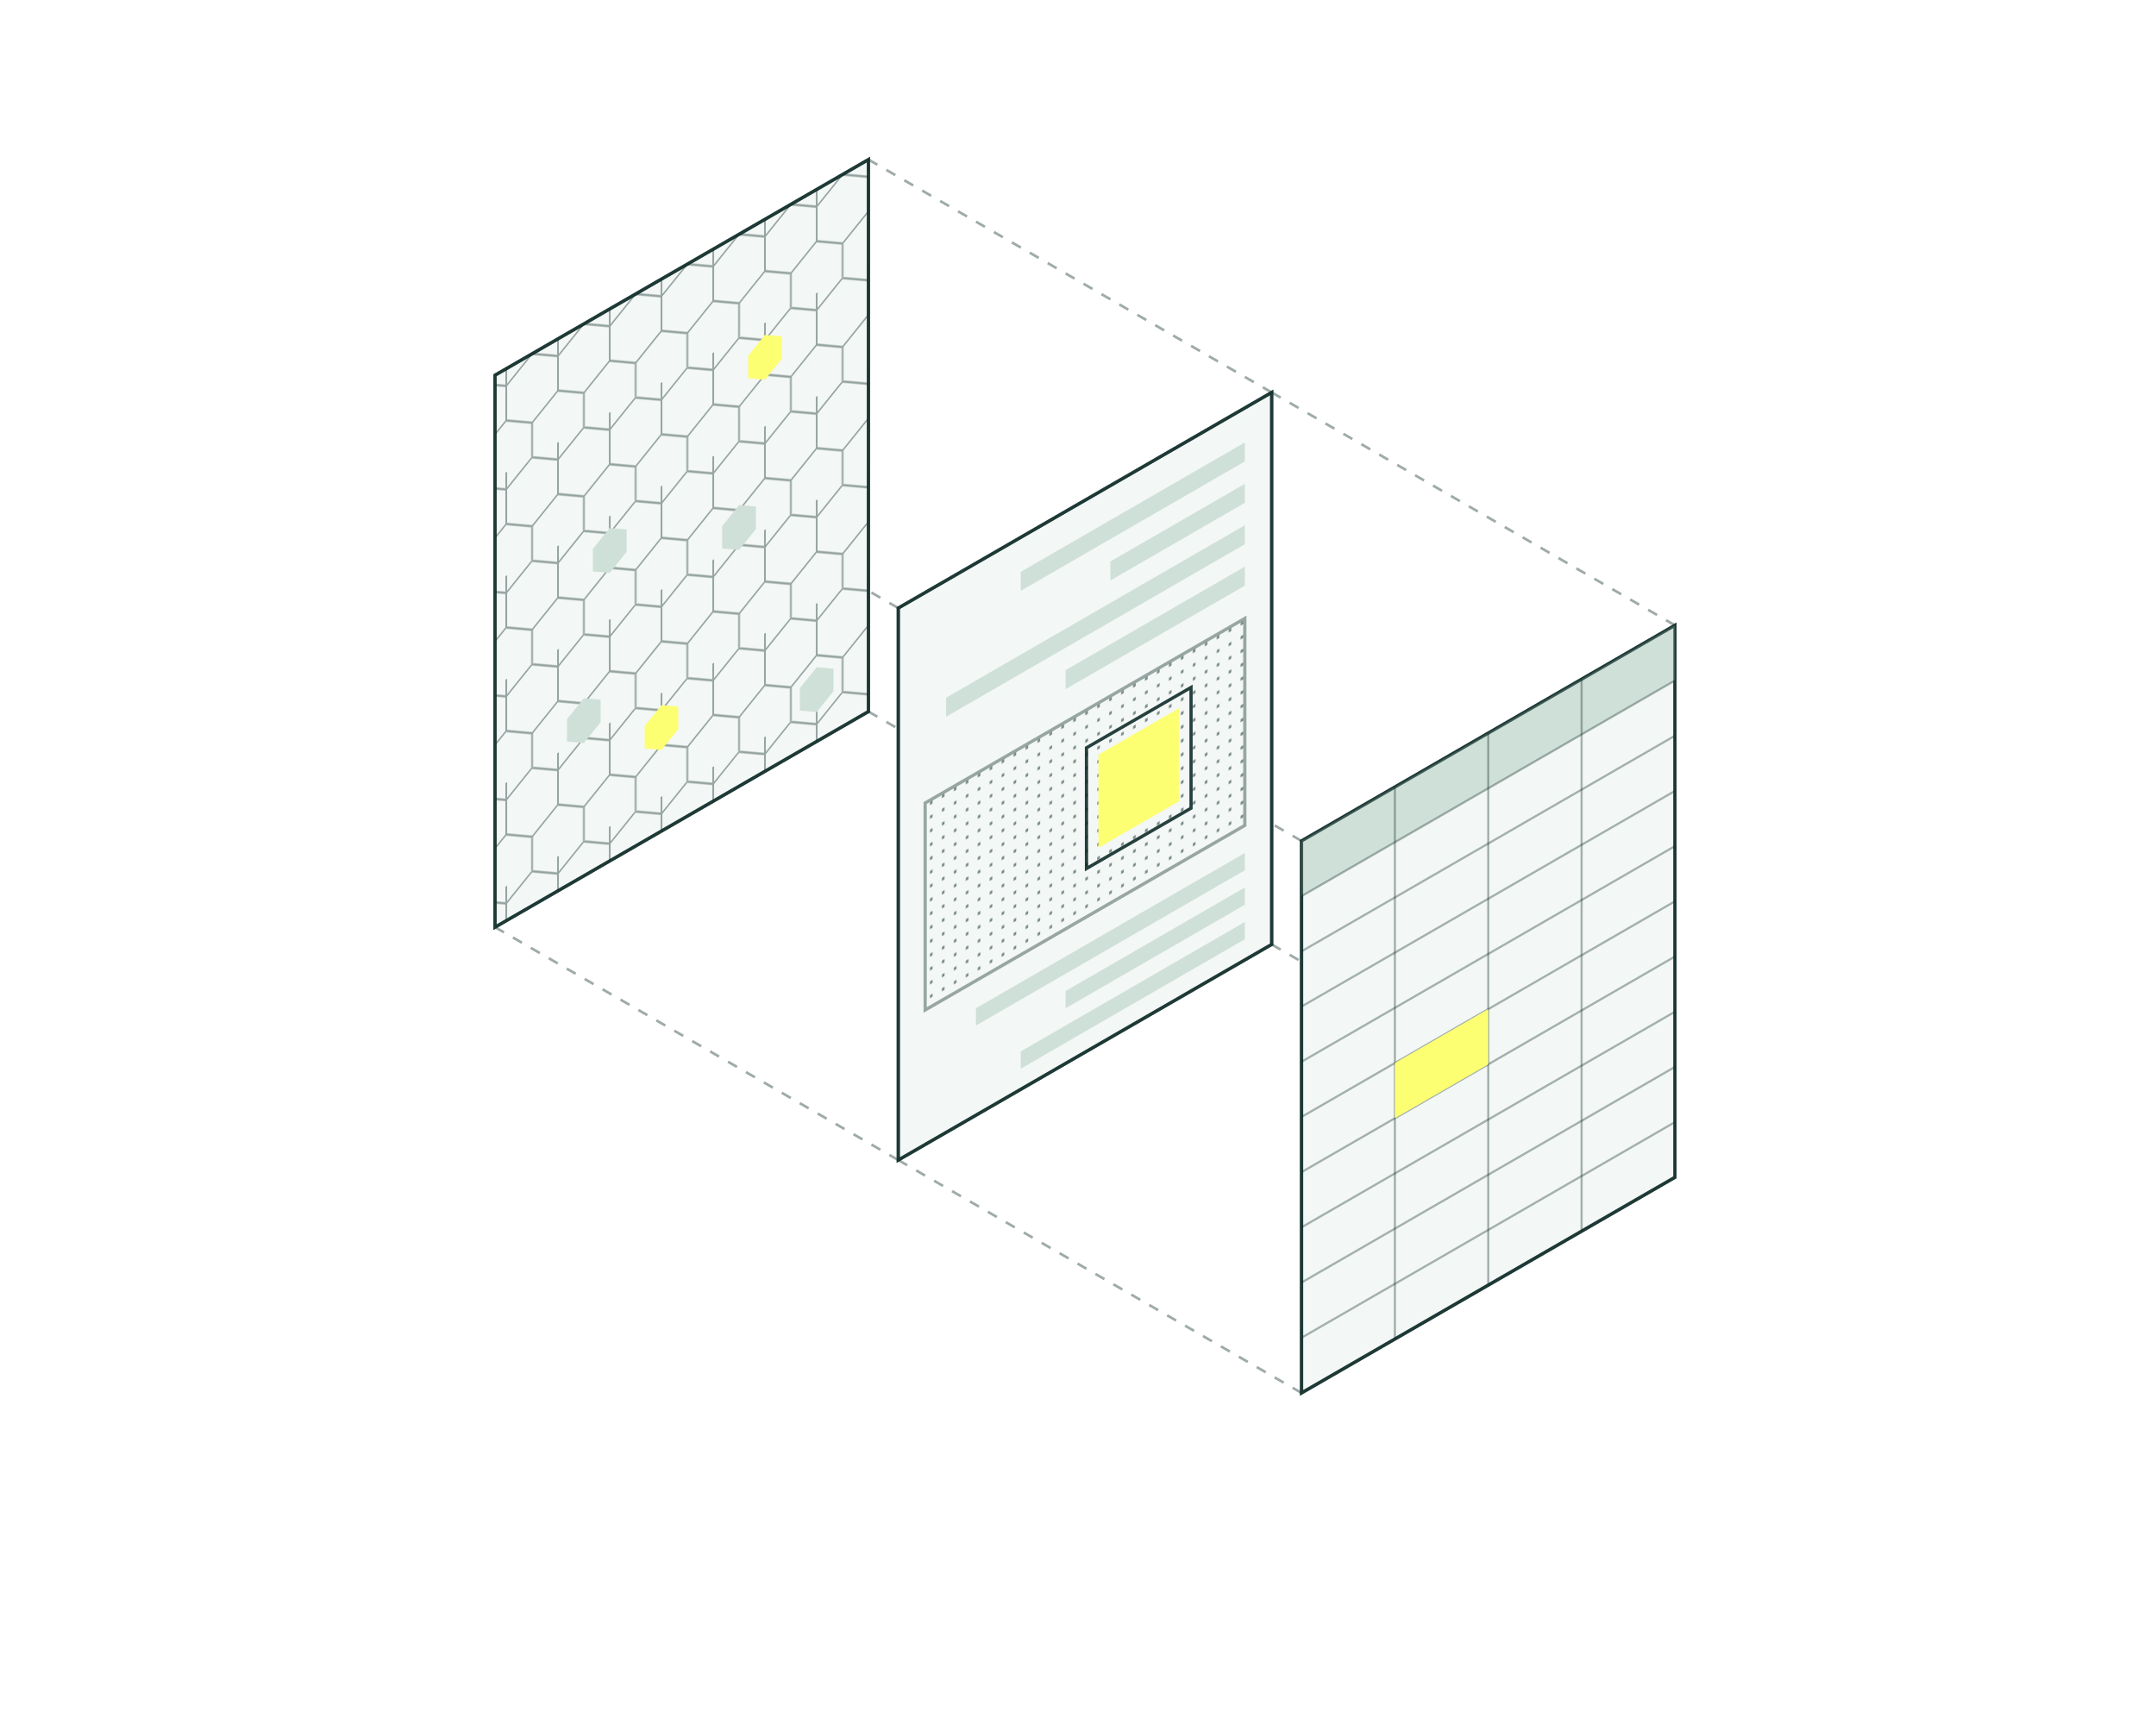
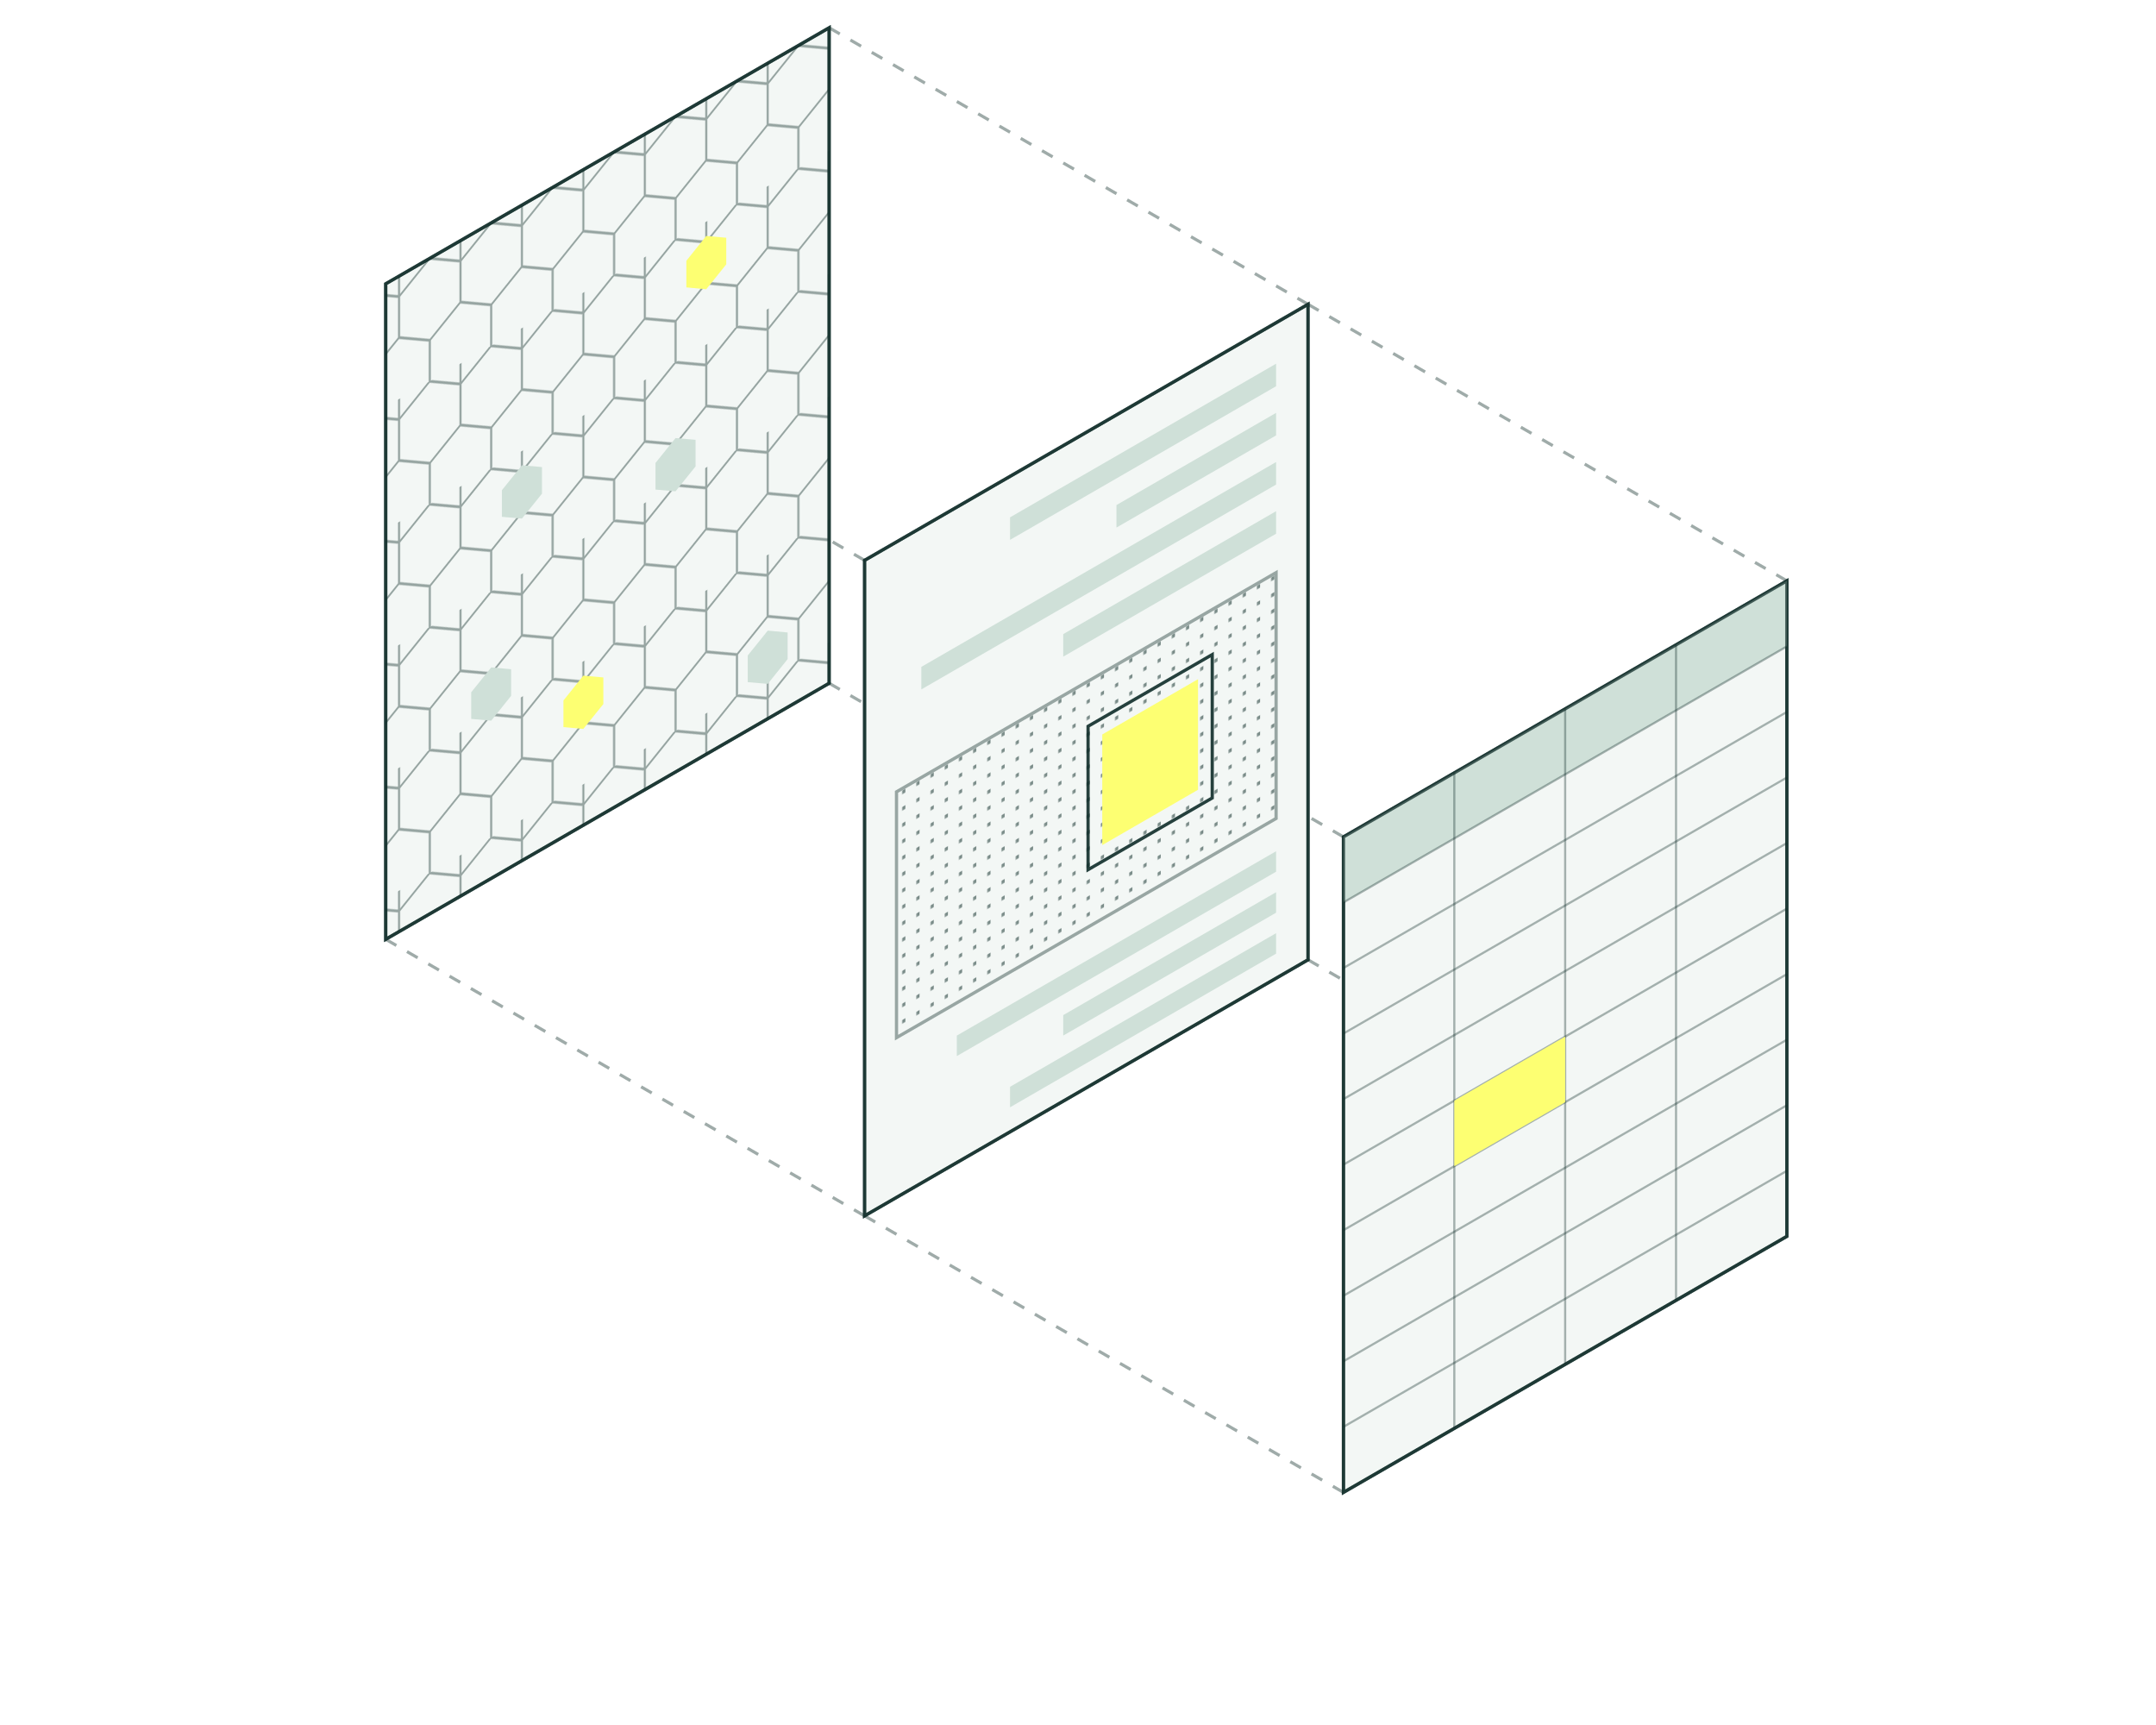
<svg xmlns="http://www.w3.org/2000/svg" viewBox="0 0 1000 800" width="1000" height="800" role="img" aria-label="Abstract illustration: a clinical note becoming accurate codes">
  <defs>
    <pattern id="hex" width="34.64" height="60" patternUnits="userSpaceOnUse">
      <path d="M17.32 0 L34.64 10 L34.64 30 L17.32 40 L0 30 L0 10 Z M17.32 40 L17.32 60 M0 30 L0 0 M34.64 30 L34.64 0" fill="none" stroke="#0f2d29" stroke-opacity=".4" stroke-width="1.2" />
    </pattern>
    <pattern id="dots" width="8" height="8" patternUnits="userSpaceOnUse">
      <rect x="3" y="3" width="1.8" height="1.8" fill="#0f2d29" fill-opacity=".5" />
    </pattern>
    <pattern id="diag" width="9" height="9" patternUnits="userSpaceOnUse">
      <path d="M0 9 L9 0" stroke="#0f2d29" stroke-opacity=".28" stroke-width="1" />
    </pattern>
    <pattern id="flat" width="96" height="48" patternUnits="userSpaceOnUse">
      <path d="M0 .5 H96 M.5 0 V48" stroke="#0f2d29" stroke-opacity=".09" stroke-width="1" />
    </pattern>
  </defs>
-   <g transform="translate(500,400.0) scale(0.8) translate(-424.0,-320.0)">
+   <g transform="translate(500,400.0) scale(0.95) translate(-424.0,-320.0)">
    <line x1="302.5" y1="-87.5" x2="536.3" y2="47.5" stroke="#0f2d29" stroke-opacity="0.4" stroke-width="1.5" stroke-dasharray="6 6" />
    <line x1="86.0" y1="37.5" x2="319.8" y2="172.5" stroke="#0f2d29" stroke-opacity="0.4" stroke-width="1.5" stroke-dasharray="6 6" />
    <line x1="302.5" y1="232.5" x2="536.3" y2="367.5" stroke="#0f2d29" stroke-opacity="0.4" stroke-width="1.5" stroke-dasharray="6 6" />
    <line x1="86.0" y1="357.5" x2="319.8" y2="492.5" stroke="#0f2d29" stroke-opacity="0.4" stroke-width="1.5" stroke-dasharray="6 6" />
    <line x1="536.3" y1="47.5" x2="770.1" y2="182.5" stroke="#0f2d29" stroke-opacity="0.4" stroke-width="1.5" stroke-dasharray="6 6" />
    <line x1="319.8" y1="172.5" x2="553.6" y2="307.5" stroke="#0f2d29" stroke-opacity="0.4" stroke-width="1.5" stroke-dasharray="6 6" />
    <line x1="536.3" y1="367.5" x2="770.1" y2="502.5" stroke="#0f2d29" stroke-opacity="0.4" stroke-width="1.5" stroke-dasharray="6 6" />
    <line x1="319.8" y1="492.5" x2="553.6" y2="627.5" stroke="#0f2d29" stroke-opacity="0.4" stroke-width="1.5" stroke-dasharray="6 6" />
    <g transform="matrix(-0.866,0.5,0,1,302.5,-87.5)">
      <rect x="0.0" y="0.0" width="250.0" height="320.0" fill="#f3f7f5" stroke="#0f2d29" stroke-opacity="0.75" stroke-width="1.5" vector-effect="non-scaling-stroke" />
      <rect x="0.0" y="0.0" width="250.0" height="320.0" fill="url(#hex)" />
      <polygon points="80.5,86.5 69.3,93.0 58.0,86.5 58.0,73.5 69.3,67.0 80.5,73.5" fill="#fdff72" />
      <polygon points="184.5,146.5 173.2,153.0 161.9,146.5 161.9,133.5 173.2,127.0 184.5,133.5" fill="#cfe0d8" />
      <polygon points="97.9,176.5 86.6,183.0 75.3,176.5 75.3,163.5 86.6,157.0 97.9,163.5" fill="#cfe0d8" />
      <polygon points="201.8,236.5 190.5,243.0 179.3,236.5 179.3,223.5 190.5,217.0 201.8,223.5" fill="#cfe0d8" />
      <polygon points="149.8,266.5 138.6,273.0 127.3,266.5 127.3,253.5 138.6,247.0 149.8,253.5" fill="#fdff72" />
      <polygon points="45.9,296.5 34.6,303.0 23.4,296.5 23.4,283.5 34.6,277.0 45.9,283.5" fill="#cfe0d8" />
      <rect x="0.0" y="0.0" width="250.0" height="320.0" fill="none" stroke="#0f2d29" stroke-opacity="0.75" stroke-width="1.5" vector-effect="non-scaling-stroke" />
    </g>
    <g transform="matrix(-0.866,0.5,0,1,536.3,47.5)">
      <rect x="0.0" y="0.0" width="250.0" height="320.0" fill="#f3f7f5" stroke="#0f2d29" stroke-opacity="0.75" stroke-width="1.5" vector-effect="non-scaling-stroke" />
      <rect x="18.0" y="20.0" width="150.0" height="11.0" fill="#cfe0d8" />
      <rect x="18.0" y="44.0" width="90.0" height="11.0" fill="#cfe0d8" />
      <rect x="18.0" y="68.0" width="200.0" height="11.0" fill="#cfe0d8" />
      <rect x="18.0" y="92.0" width="120.0" height="11.0" fill="#cfe0d8" />
      <rect x="18.0" y="122.0" width="214.0" height="120.0" fill="url(#dots)" stroke="#0f2d29" stroke-opacity="0.4" stroke-width="1.5" vector-effect="non-scaling-stroke" />
      <rect x="62.0" y="152.0" width="54.0" height="54.0" fill="#fdff72" />
      <rect x="54.0" y="144.0" width="70.0" height="70.0" fill="none" stroke="#0f2d29" stroke-opacity="0.9" stroke-width="1.5" vector-effect="non-scaling-stroke" />
      <rect x="18.0" y="258.0" width="180.0" height="10.0" fill="#cfe0d8" />
      <rect x="18.0" y="278.0" width="120.0" height="10.0" fill="#cfe0d8" />
      <rect x="18.0" y="298.0" width="150.0" height="10.0" fill="#cfe0d8" />
      <rect x="0.0" y="0.0" width="250.0" height="320.0" fill="none" stroke="#0f2d29" stroke-opacity="0.75" stroke-width="1.5" vector-effect="non-scaling-stroke" />
    </g>
    <g transform="matrix(-0.866,0.5,0,1,770.1,182.5)">
      <rect x="0.0" y="0.0" width="250.0" height="320.0" fill="#f3f7f5" stroke="#0f2d29" stroke-opacity="0.75" stroke-width="1.5" vector-effect="non-scaling-stroke" />
      <rect x="0.0" y="0.0" width="250.0" height="32.0" fill="#cfe0d8" />
      <line x1="0" y1="32" x2="250" y2="32" stroke="#0f2d29" stroke-opacity="0.35" stroke-width="1" vector-effect="non-scaling-stroke" />
      <line x1="0" y1="64" x2="250" y2="64" stroke="#0f2d29" stroke-opacity="0.35" stroke-width="1" vector-effect="non-scaling-stroke" />
      <line x1="0" y1="96" x2="250" y2="96" stroke="#0f2d29" stroke-opacity="0.35" stroke-width="1" vector-effect="non-scaling-stroke" />
      <line x1="0" y1="128" x2="250" y2="128" stroke="#0f2d29" stroke-opacity="0.35" stroke-width="1" vector-effect="non-scaling-stroke" />
      <line x1="0" y1="160" x2="250" y2="160" stroke="#0f2d29" stroke-opacity="0.35" stroke-width="1" vector-effect="non-scaling-stroke" />
      <line x1="0" y1="192" x2="250" y2="192" stroke="#0f2d29" stroke-opacity="0.35" stroke-width="1" vector-effect="non-scaling-stroke" />
      <line x1="0" y1="224" x2="250" y2="224" stroke="#0f2d29" stroke-opacity="0.35" stroke-width="1" vector-effect="non-scaling-stroke" />
      <line x1="0" y1="256" x2="250" y2="256" stroke="#0f2d29" stroke-opacity="0.35" stroke-width="1" vector-effect="non-scaling-stroke" />
      <line x1="0" y1="288" x2="250" y2="288" stroke="#0f2d29" stroke-opacity="0.35" stroke-width="1" vector-effect="non-scaling-stroke" />
      <line x1="62.5" y1="0" x2="62.5" y2="320" stroke="#0f2d29" stroke-opacity="0.35" stroke-width="1" vector-effect="non-scaling-stroke" />
      <line x1="125.0" y1="0" x2="125.0" y2="320" stroke="#0f2d29" stroke-opacity="0.35" stroke-width="1" vector-effect="non-scaling-stroke" />
      <line x1="187.5" y1="0" x2="187.5" y2="320" stroke="#0f2d29" stroke-opacity="0.35" stroke-width="1" vector-effect="non-scaling-stroke" />
      <rect x="125.0" y="160.0" width="62.5" height="32.0" fill="#fdff72" />
      <rect x="0.0" y="0.0" width="250.0" height="320.0" fill="none" stroke="#0f2d29" stroke-opacity="0.75" stroke-width="1.5" vector-effect="non-scaling-stroke" />
    </g>
  </g>
</svg>
